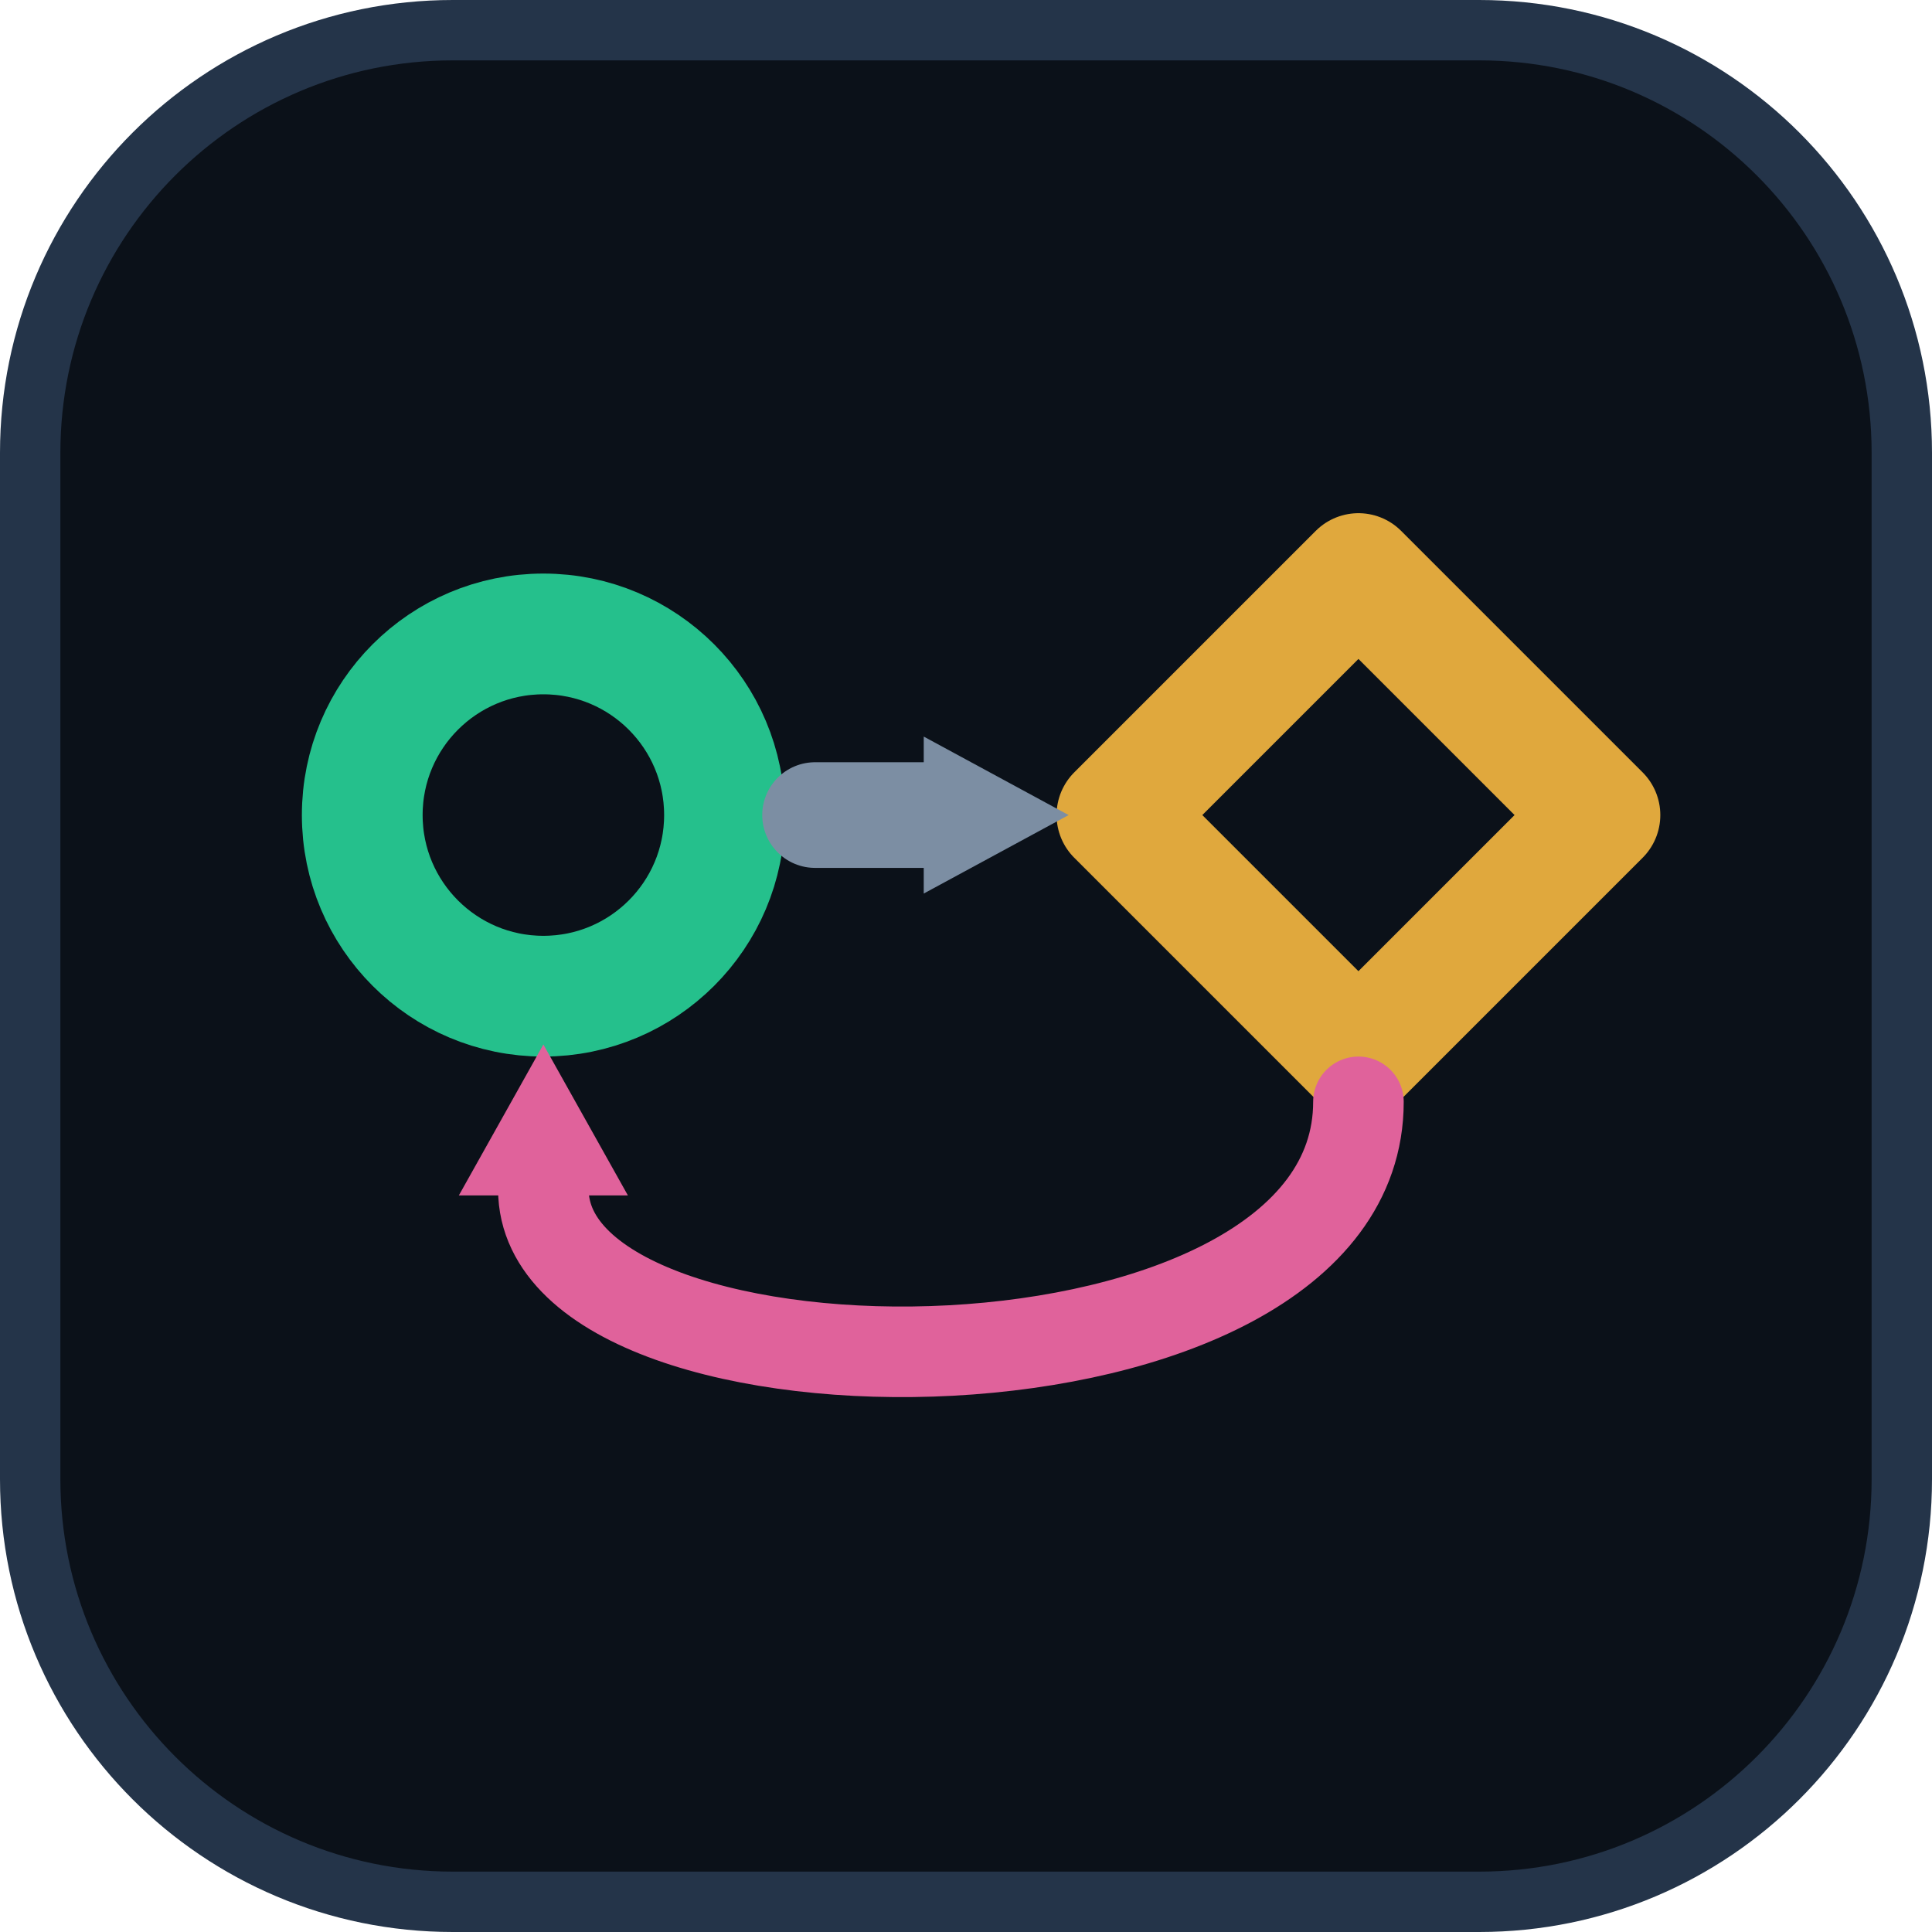
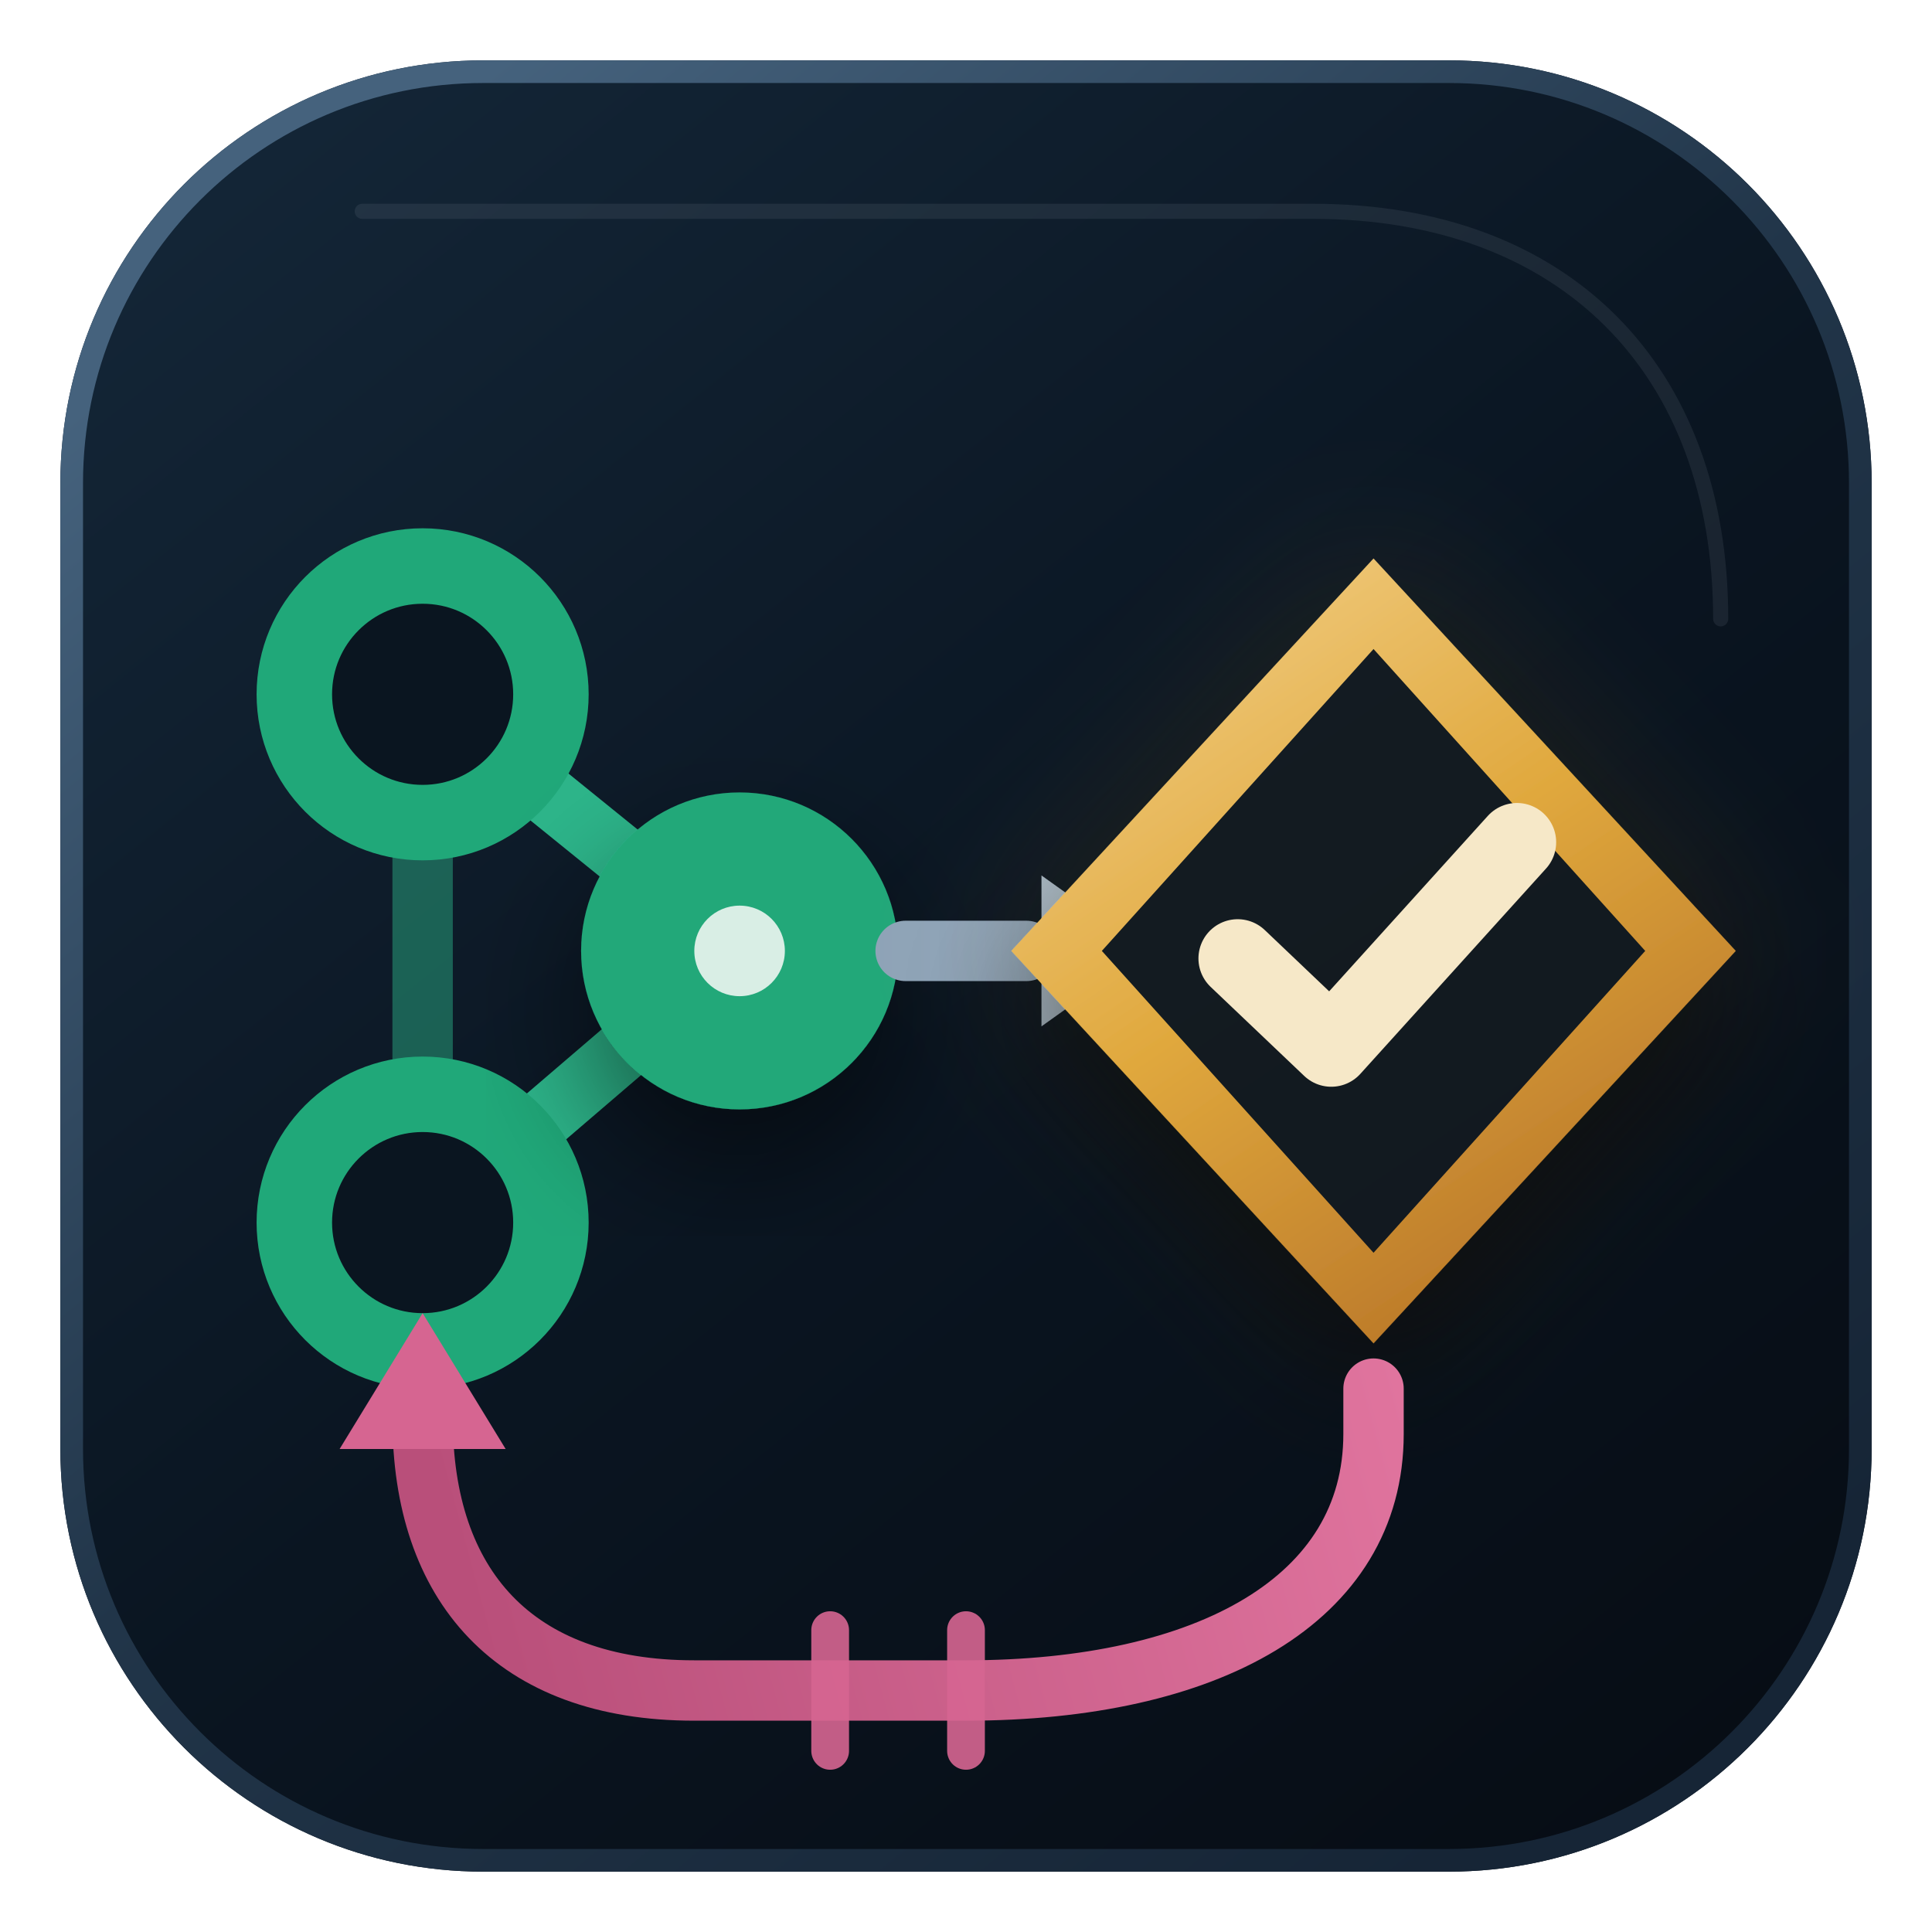
- <svg xmlns="http://www.w3.org/2000/svg" viewBox="0 0 64 64" width="64" height="64" role="img" aria-labelledby="rg-t rg-d">
-   <rect x="1" y="1" width="62" height="62" rx="14" fill="#0b1119" stroke="#243449" stroke-width="2" />
-   <g fill="none" stroke-linecap="round" stroke-linejoin="round">
-     <circle cx="18" cy="27" r="6" stroke="#25c08c" stroke-width="4" />
-     <path d="M27 27 H31" stroke="#7c8ea3" stroke-width="3.5" />
-     <path d="M45 19 L53 27 L45 35 L37 27 Z" stroke="#e0a83d" stroke-width="4" />
-     <path d="M45 36.5 C45 47 18 47 18 39.4" stroke="#e0629b" stroke-width="3" />
+ <svg xmlns="http://www.w3.org/2000/svg" viewBox="0 0 128 128" width="128" height="128" role="img" aria-labelledby="rg-title rg-description">
+   <defs>
+     <linearGradient id="surface" x1="18" y1="10" x2="108" y2="122" gradientUnits="userSpaceOnUse">
+       <stop stop-color="#132536" />
+       <stop offset="0.52" stop-color="#0A1521" />
+       <stop offset="1" stop-color="#070D15" />
+     </linearGradient>
+     <linearGradient id="rim" x1="21" y1="14" x2="105" y2="116" gradientUnits="userSpaceOnUse">
+       <stop stop-color="#45627D" />
+       <stop offset="0.48" stop-color="#213549" />
+       <stop offset="1" stop-color="#162536" />
+     </linearGradient>
+     <linearGradient id="gate" x1="70" y1="37" x2="103" y2="86" gradientUnits="userSpaceOnUse">
+       <stop stop-color="#F4D38E" />
+       <stop offset="0.52" stop-color="#E0A83D" />
+       <stop offset="1" stop-color="#B87528" />
+     </linearGradient>
+     <linearGradient id="return" x1="94" y1="89" x2="31" y2="106" gradientUnits="userSpaceOnUse">
+       <stop stop-color="#E1759F" />
+       <stop offset="1" stop-color="#B94F7A" />
+     </linearGradient>
+     <radialGradient id="node" cx="0" cy="0" r="1" gradientTransform="translate(40 48) rotate(52) scale(34)">
+       <stop stop-color="#73E1BD" />
+       <stop offset="1" stop-color="#20A879" />
+     </radialGradient>
+     <filter id="shadow" x="-30%" y="-30%" width="160%" height="170%" color-interpolation-filters="sRGB">
+       <feDropShadow dx="0" dy="4" stdDeviation="4" flood-color="#02070D" flood-opacity="0.48" />
+     </filter>
+     <filter id="soft-glow" x="-80%" y="-80%" width="260%" height="260%" color-interpolation-filters="sRGB">
+       <feGaussianBlur stdDeviation="5" />
+     </filter>
+   </defs>
+   <rect x="4" y="4" width="120" height="120" rx="28" fill="url(#surface)" />
+   <rect x="4.75" y="4.75" width="118.5" height="118.5" rx="27.25" fill="none" stroke="url(#rim)" stroke-width="1.5" />
+   <path d="M24 14H87C103.6 14 114 24.4 114 41" fill="none" stroke="#DCE8F1" stroke-opacity="0.08" stroke-linecap="round" />
+   <g fill="none" stroke="#2DB58A" stroke-width="4" stroke-linecap="round" stroke-linejoin="round">
+     <path d="M28 46L49 63L28 81" />
+     <path d="M28 46L28 81" stroke-opacity="0.46" />
  </g>
-   <g stroke="none">
-     <path d="M35.4 27 L30.6 24.4 L30.6 29.6 Z" fill="#7c8ea3" />
-     <path d="M18 34.6 L15.2 39.6 L20.8 39.6 Z" fill="#e0629b" />
-   </g>
+   <circle cx="28" cy="46" r="8.5" fill="#0A1520" stroke="url(#node)" stroke-width="5" />
+   <circle cx="28" cy="81" r="8.5" fill="#0A1520" stroke="url(#node)" stroke-width="5" />
+   <circle cx="49" cy="63" r="10.5" fill="url(#node)" filter="url(#shadow)" />
+   <circle cx="49" cy="63" r="3" fill="#E8F4EF" fill-opacity="0.92" />
+   <path d="M60 63H68" fill="none" stroke="#8FA4B8" stroke-width="4" stroke-linecap="round" />
+   <path d="M69 58L76 63L69 68Z" fill="#A9BBCB" />
+   <path d="M91 36L116 63L91 90L66 63Z" fill="#E0A83D" fill-opacity="0.12" filter="url(#soft-glow)" />
+   <path d="M91 37L115 63L91 89L67 63Z" fill="url(#gate)" filter="url(#shadow)" />
+   <path d="M91 43L109 63L91 83L73 63Z" fill="#0B1520" fill-opacity="0.96" />
+   <path d="M82 63.5L88.2 69.4L100.5 55.8" fill="none" stroke="#F6E8C8" stroke-width="5.2" stroke-linecap="round" stroke-linejoin="round" />
+   <path d="M91 92V95C91 106 80 112 64 112H46C34 112 28 105 28 94V91" fill="none" stroke="url(#return)" stroke-width="4" stroke-linecap="round" />
+   <path d="M22.5 96L28 87L33.5 96Z" fill="#D66591" />
+   <path d="M55 108V116M64 108V116" stroke="#D66591" stroke-width="2.5" stroke-linecap="round" opacity="0.9" />
</svg>
